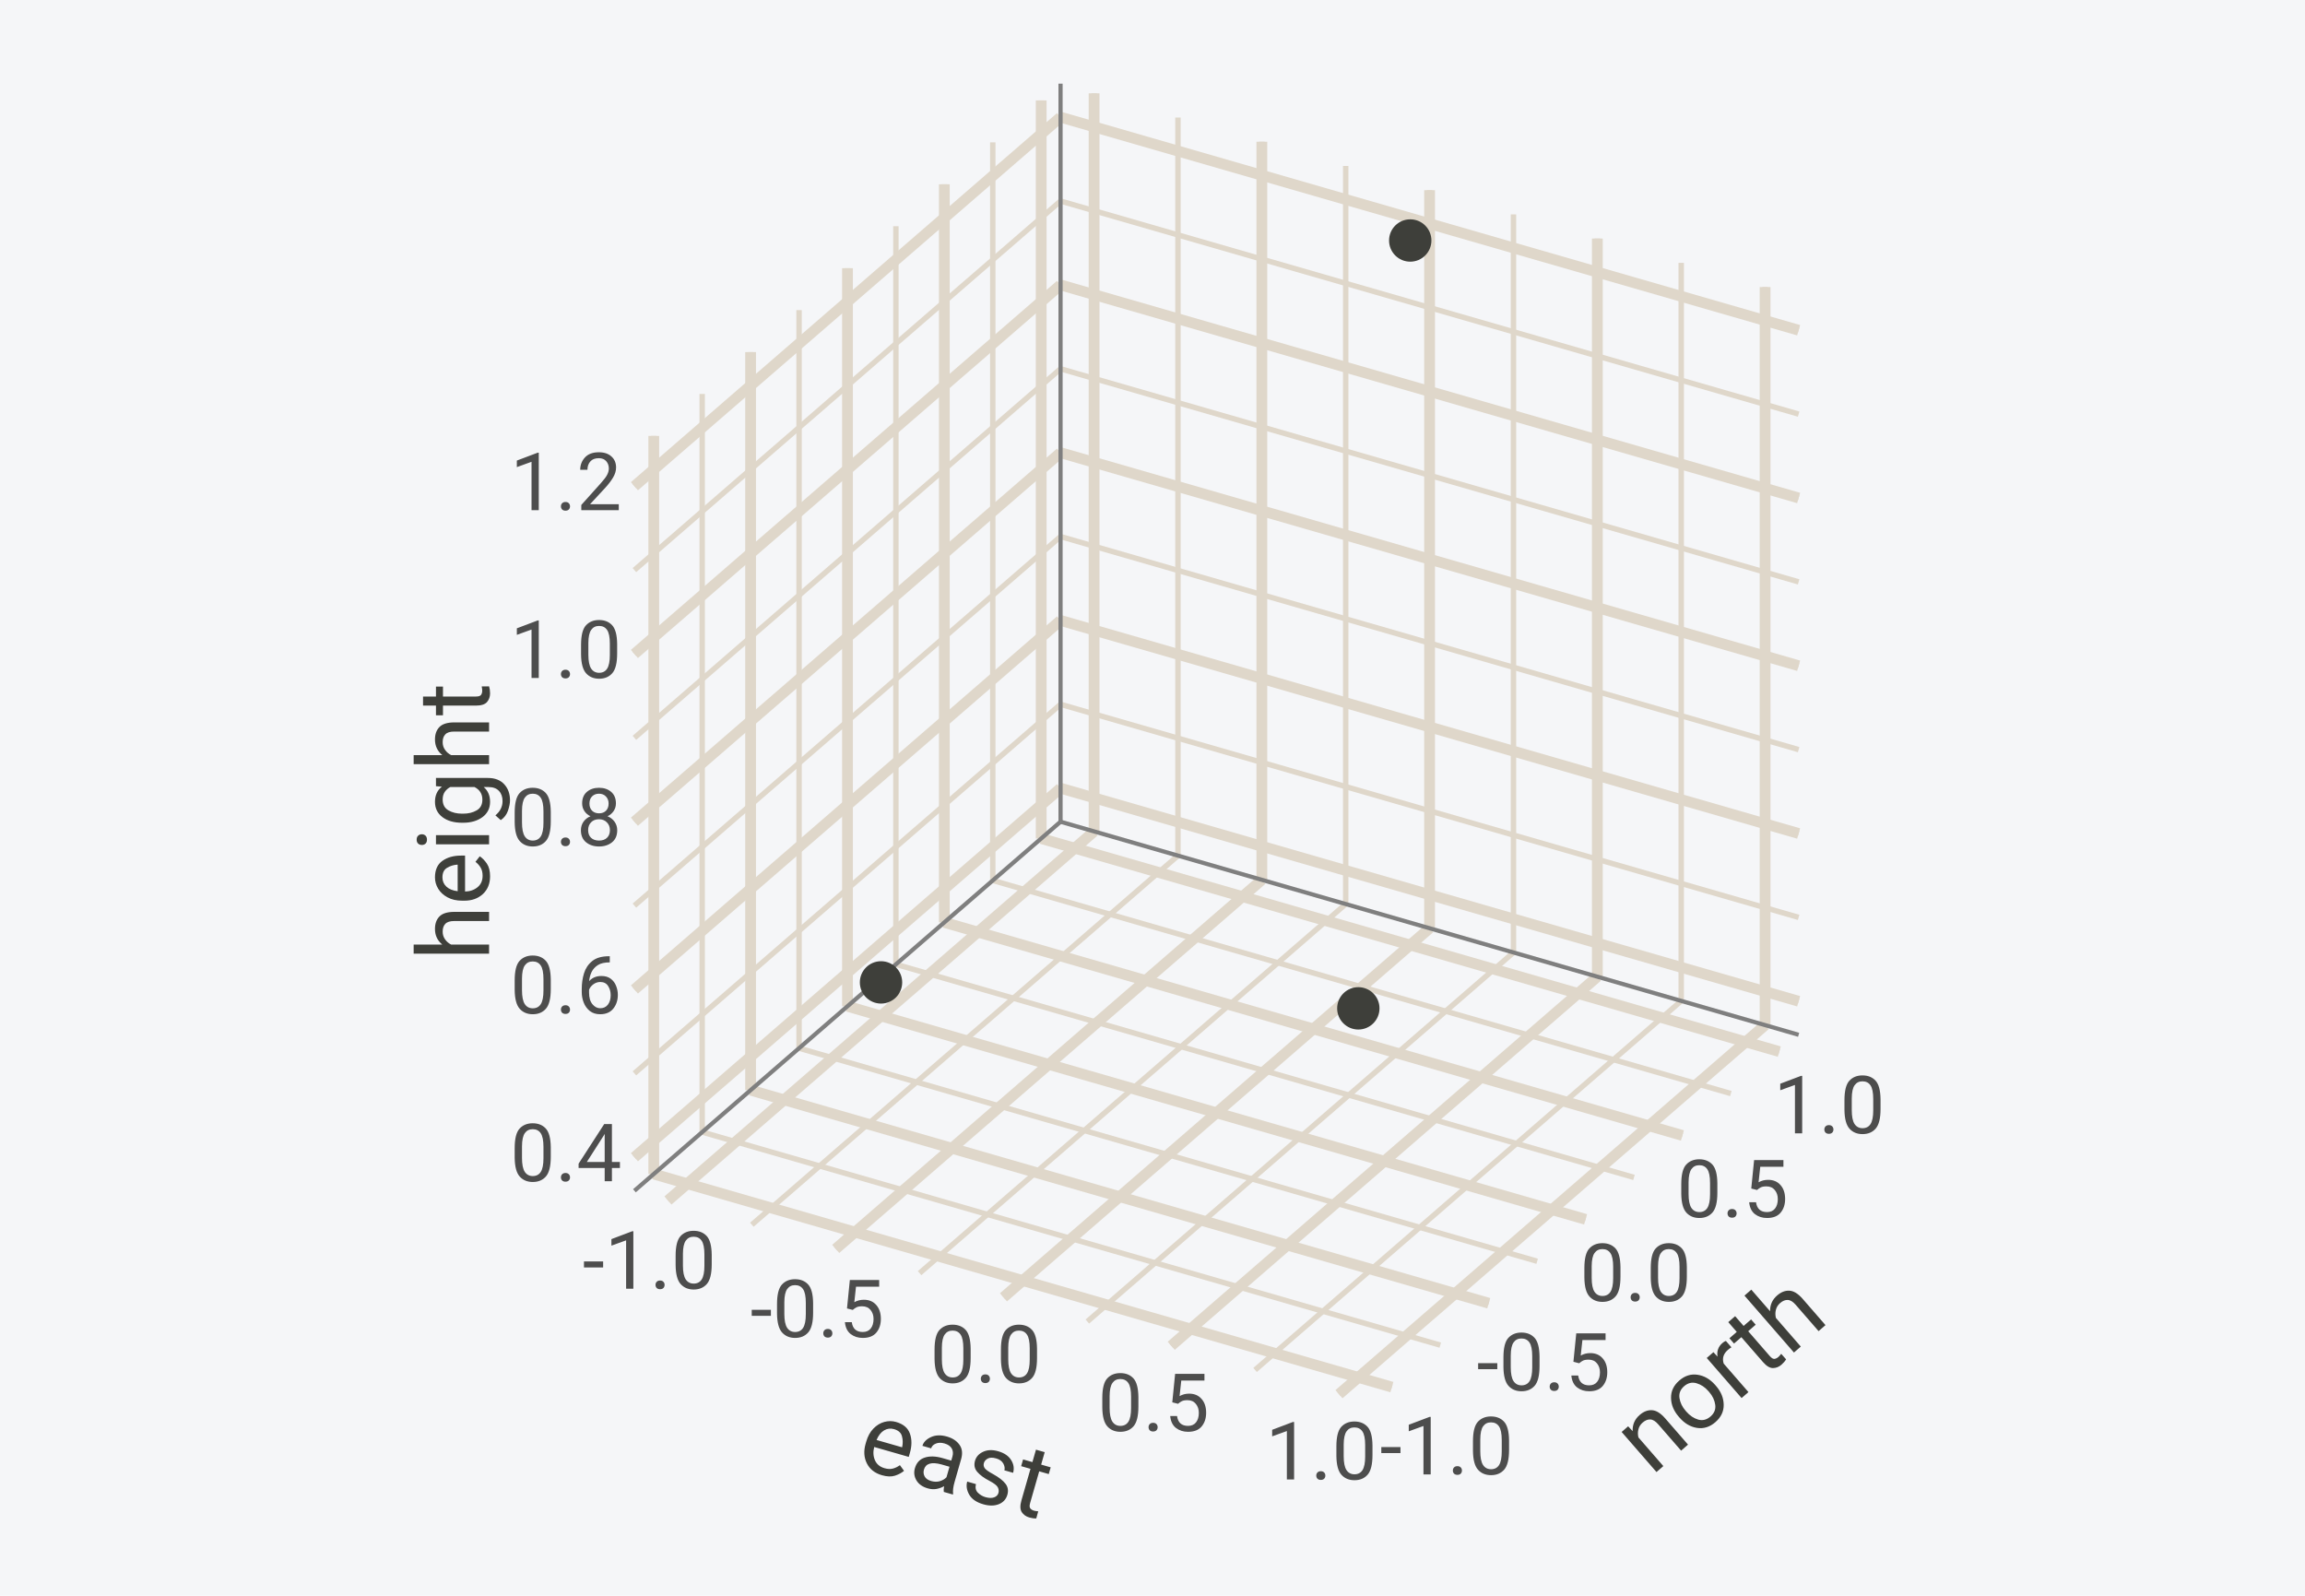
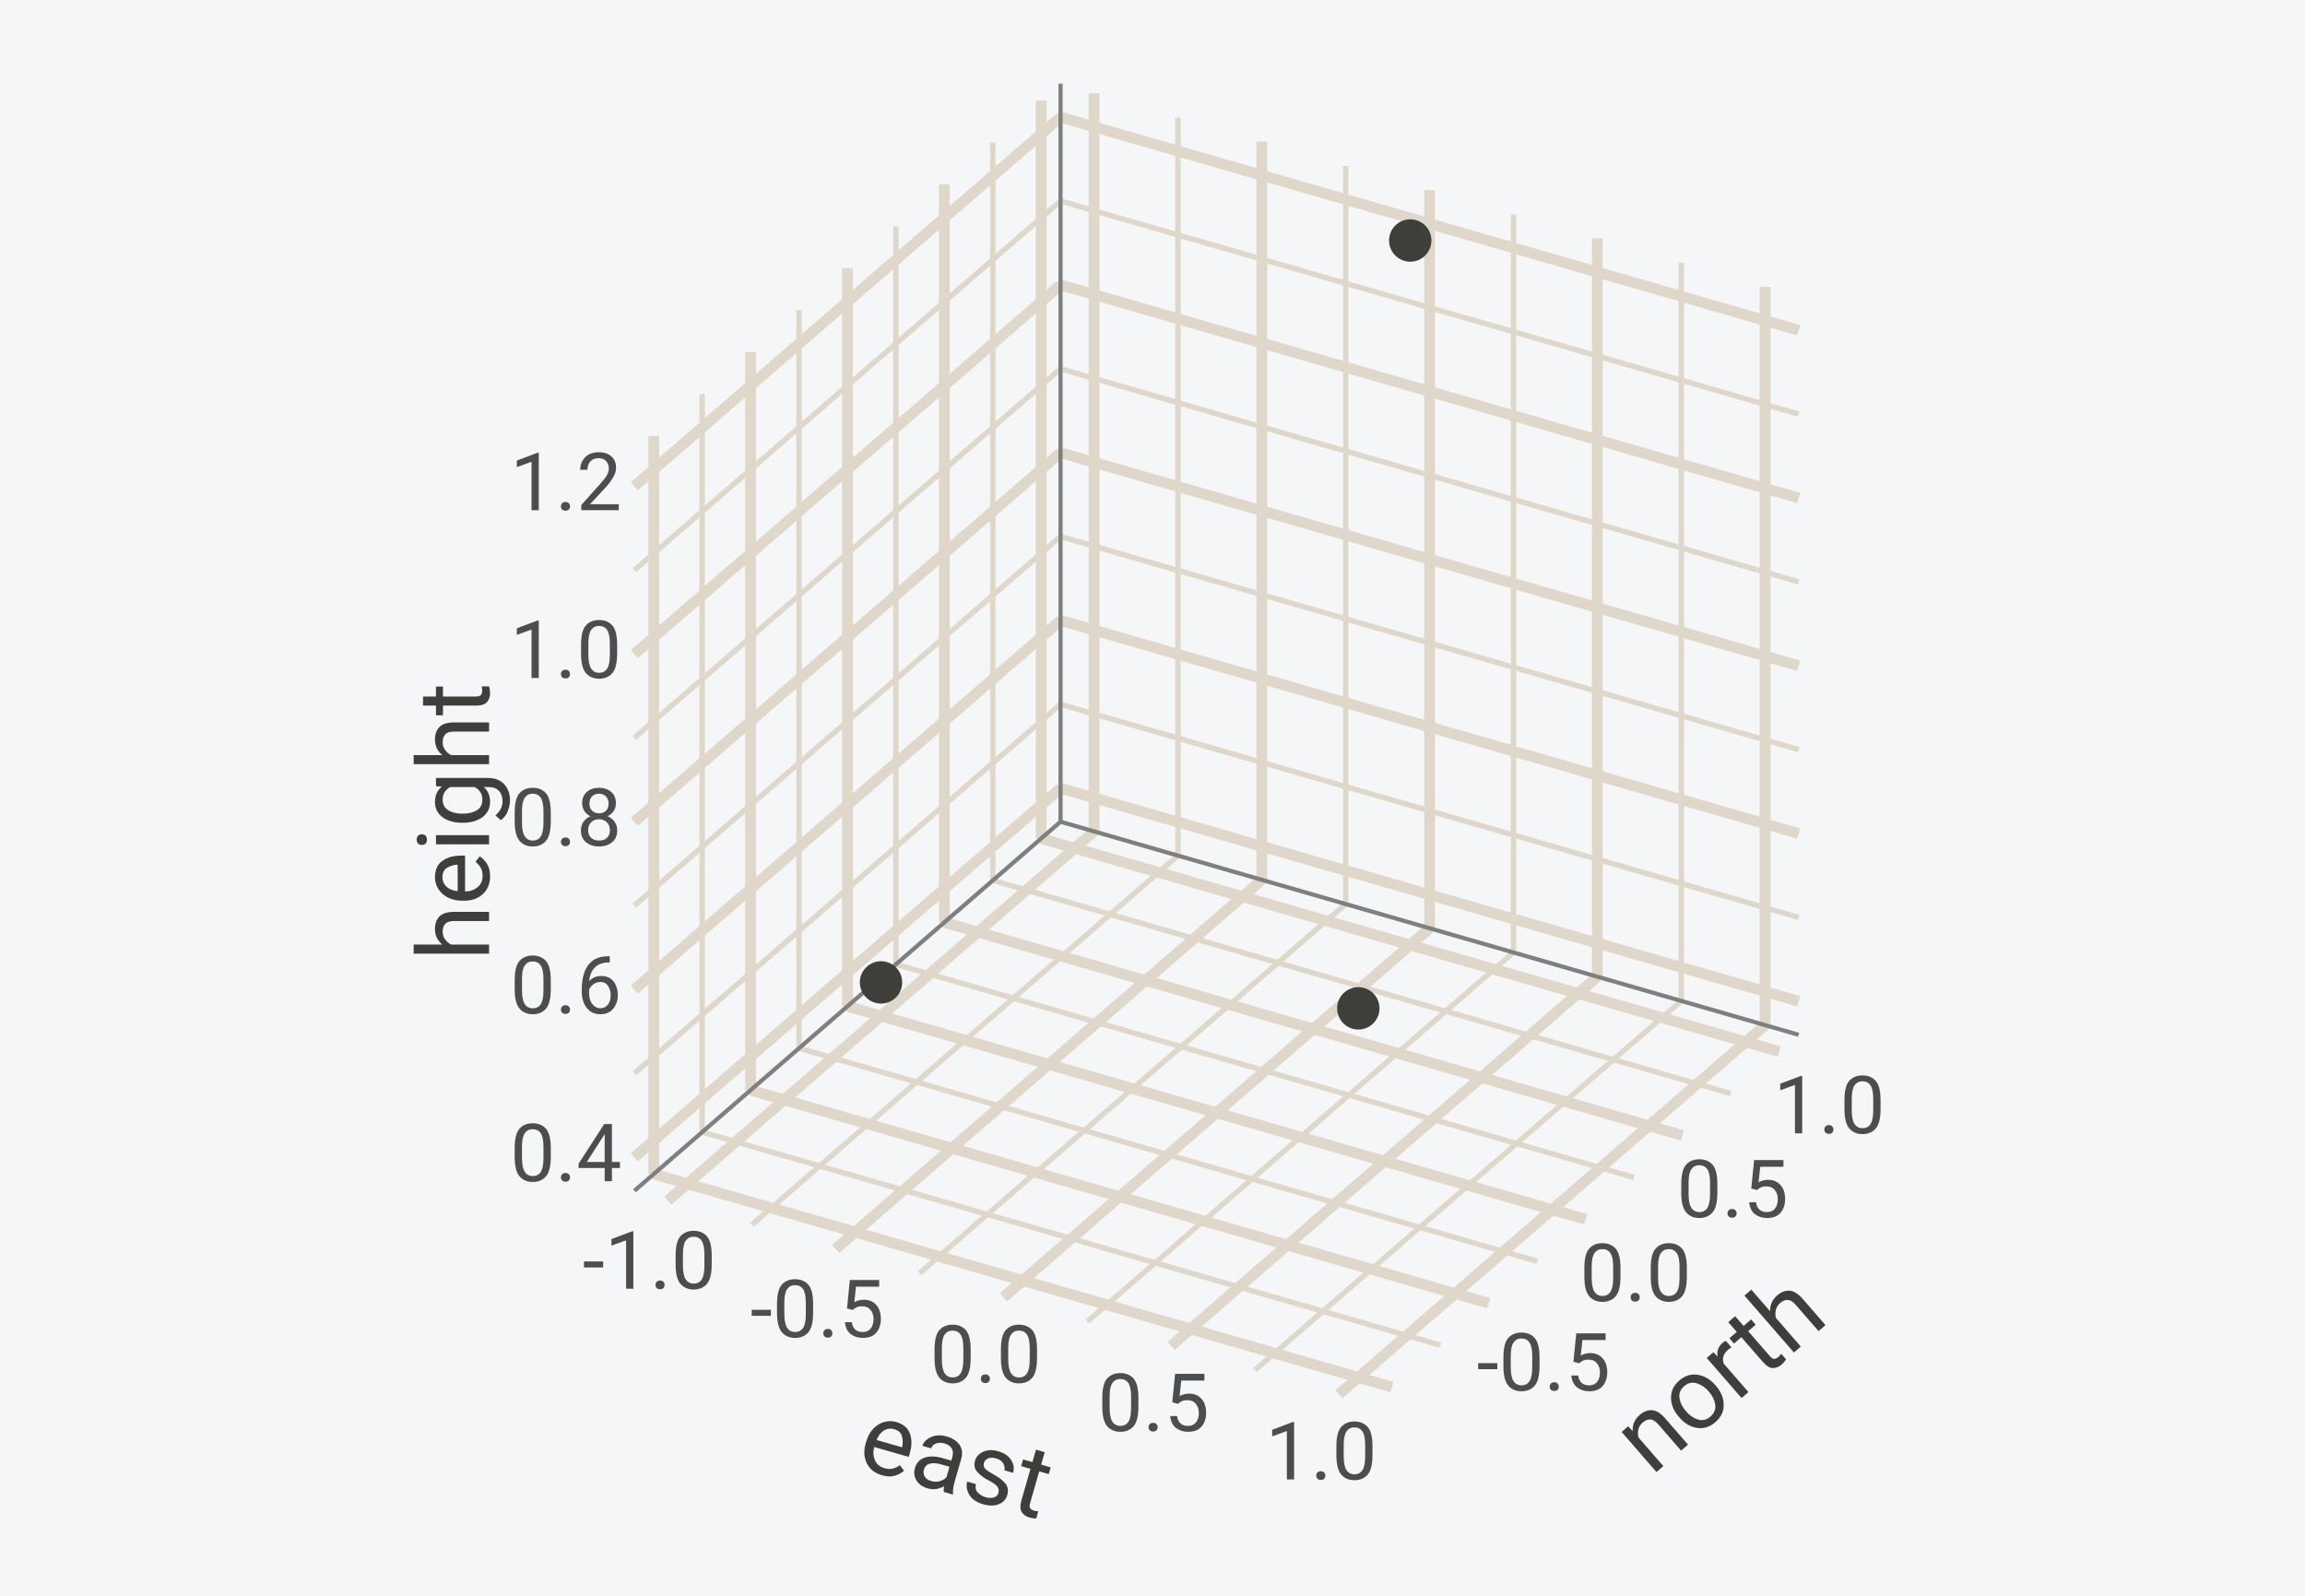
<svg xmlns="http://www.w3.org/2000/svg" width="468.00pt" height="324.00pt" viewBox="0 0 468.00 324.00">
  <g class="svglite">
    <defs>
      <style type="text/css">
    /* theme-aware-processed */
    .svglite line, .svglite polyline, .svglite polygon, .svglite path, .svglite circle {
      fill: none;
      stroke: #3E3F3A;
      stroke-linecap: round;
      stroke-linejoin: round;
      stroke-miterlimit: 10.00;
    }
    .svglite &gt; g &gt; rect {
      fill: none;
      stroke: #3E3F3A;
      stroke-linecap: round;
      stroke-linejoin: round;
      stroke-miterlimit: 10.00;
    }
    .svglite text {
      white-space: pre;
      fill: #3E3F3A;
    }
    .svglite g.glyphgroup path {
      fill: inherit;
      stroke: none;
    }
  </style>
    </defs>
    <rect class="svg-bg" width="100%" height="100%" style="stroke: none; fill: #F5F6F8;" />
    <defs>
      <clipPath id="cpMC4wMHw0NjguMDB8MC4wMHwzMjQuMDA=">
        <rect x="0.00" y="0.00" width="468.00" height="324.00" />
      </clipPath>
    </defs>
    <g clip-path="url(#cpMC4wMHw0NjguMDB8MC4wMHwzMjQuMDA=)">
</g>
    <defs>
      <clipPath id="cpNzIuMDB8Mzk2LjAwfDAuMDB8MzI0LjAw">
        <rect x="72.00" y="0.00" width="324.00" height="324.00" />
      </clipPath>
    </defs>
    <g clip-path="url(#cpNzIuMDB8Mzk2LjAwfDAuMDB8MzI0LjAw)">
      <rect x="72.00" y="0.00" width="324.00" height="324.00" style="stroke-width: 1.65; stroke: none;" />
    </g>
    <g clip-path="url(#cpMC4wMHw0NjguMDB8MC4wMHwzMjQuMDA=)">
      <rect x="80.47" y="8.47" width="307.06" height="307.06" style="stroke-width: 1.65; stroke: none;" />
    </g>
    <defs>
      <clipPath id="cpMTIzLjEzfDM3MC44N3wxNi40NHwyODUuNTg=">
        <rect x="123.13" y="16.44" width="247.74" height="269.14" />
      </clipPath>
    </defs>
    <g clip-path="url(#cpMTIzLjEzfDM3MC44N3wxNi40NHwyODUuNTg=)">
      <polyline points="132.74,238.37 132.74,88.51 " style="stroke-width: 1.10; stroke: #DFD7CA; stroke-linecap: butt;" />
      <polyline points="142.57,229.85 142.57,79.99 " style="stroke-width: 1.10; stroke: #DFD7CA; stroke-linecap: butt;" />
      <polyline points="152.40,221.34 152.40,71.48 " style="stroke-width: 1.10; stroke: #DFD7CA; stroke-linecap: butt;" />
      <polyline points="162.24,212.82 162.24,62.96 " style="stroke-width: 1.10; stroke: #DFD7CA; stroke-linecap: butt;" />
      <polyline points="172.07,204.31 172.07,54.45 " style="stroke-width: 1.10; stroke: #DFD7CA; stroke-linecap: butt;" />
      <polyline points="181.90,195.79 181.90,45.93 " style="stroke-width: 1.10; stroke: #DFD7CA; stroke-linecap: butt;" />
      <polyline points="191.73,187.28 191.73,37.42 " style="stroke-width: 1.10; stroke: #DFD7CA; stroke-linecap: butt;" />
      <polyline points="201.57,178.76 201.57,28.90 " style="stroke-width: 1.10; stroke: #DFD7CA; stroke-linecap: butt;" />
      <polyline points="211.40,170.25 211.40,20.39 " style="stroke-width: 1.10; stroke: #DFD7CA; stroke-linecap: butt;" />
      <polyline points="132.74,238.37 132.74,88.51 " style="stroke-width: 2.19; stroke: #DFD7CA; stroke-linecap: butt;" />
      <polyline points="152.40,221.34 152.40,71.48 " style="stroke-width: 2.19; stroke: #DFD7CA; stroke-linecap: butt;" />
      <polyline points="172.07,204.31 172.07,54.45 " style="stroke-width: 2.19; stroke: #DFD7CA; stroke-linecap: butt;" />
      <polyline points="191.73,187.28 191.73,37.42 " style="stroke-width: 2.19; stroke: #DFD7CA; stroke-linecap: butt;" />
      <polyline points="211.40,170.25 211.40,20.39 " style="stroke-width: 2.19; stroke: #DFD7CA; stroke-linecap: butt;" />
      <polyline points="128.81,234.96 215.33,160.03 " style="stroke-width: 1.10; stroke: #DFD7CA; stroke-linecap: butt;" />
      <polyline points="128.81,217.93 215.33,143.00 " style="stroke-width: 1.10; stroke: #DFD7CA; stroke-linecap: butt;" />
      <polyline points="128.81,200.90 215.33,125.97 " style="stroke-width: 1.10; stroke: #DFD7CA; stroke-linecap: butt;" />
      <polyline points="128.81,183.87 215.33,108.94 " style="stroke-width: 1.10; stroke: #DFD7CA; stroke-linecap: butt;" />
      <polyline points="128.81,166.84 215.33,91.91 " style="stroke-width: 1.10; stroke: #DFD7CA; stroke-linecap: butt;" />
      <polyline points="128.81,149.81 215.33,74.88 " style="stroke-width: 1.10; stroke: #DFD7CA; stroke-linecap: butt;" />
      <polyline points="128.81,132.78 215.33,57.85 " style="stroke-width: 1.10; stroke: #DFD7CA; stroke-linecap: butt;" />
      <polyline points="128.81,115.75 215.33,40.82 " style="stroke-width: 1.10; stroke: #DFD7CA; stroke-linecap: butt;" />
      <polyline points="128.81,98.72 215.33,23.79 " style="stroke-width: 1.10; stroke: #DFD7CA; stroke-linecap: butt;" />
      <polyline points="128.81,234.96 215.33,160.03 " style="stroke-width: 2.19; stroke: #DFD7CA; stroke-linecap: butt;" />
      <polyline points="128.81,200.90 215.33,125.97 " style="stroke-width: 2.19; stroke: #DFD7CA; stroke-linecap: butt;" />
      <polyline points="128.81,166.84 215.33,91.91 " style="stroke-width: 2.19; stroke: #DFD7CA; stroke-linecap: butt;" />
      <polyline points="128.81,132.78 215.33,57.85 " style="stroke-width: 2.19; stroke: #DFD7CA; stroke-linecap: butt;" />
      <polyline points="128.81,98.72 215.33,23.79 " style="stroke-width: 2.19; stroke: #DFD7CA; stroke-linecap: butt;" />
      <polyline points="222.14,168.81 222.14,18.95 " style="stroke-width: 1.10; stroke: #DFD7CA; stroke-linecap: butt;" />
      <polyline points="239.17,173.73 239.17,23.86 " style="stroke-width: 1.10; stroke: #DFD7CA; stroke-linecap: butt;" />
      <polyline points="256.20,178.64 256.20,28.78 " style="stroke-width: 1.10; stroke: #DFD7CA; stroke-linecap: butt;" />
      <polyline points="273.23,183.56 273.23,33.70 " style="stroke-width: 1.10; stroke: #DFD7CA; stroke-linecap: butt;" />
      <polyline points="290.26,188.47 290.26,38.61 " style="stroke-width: 1.10; stroke: #DFD7CA; stroke-linecap: butt;" />
      <polyline points="307.29,193.39 307.29,43.53 " style="stroke-width: 1.10; stroke: #DFD7CA; stroke-linecap: butt;" />
      <polyline points="324.32,198.31 324.32,48.44 " style="stroke-width: 1.10; stroke: #DFD7CA; stroke-linecap: butt;" />
      <polyline points="341.35,203.22 341.35,53.36 " style="stroke-width: 1.10; stroke: #DFD7CA; stroke-linecap: butt;" />
      <polyline points="358.38,208.14 358.38,58.28 " style="stroke-width: 1.10; stroke: #DFD7CA; stroke-linecap: butt;" />
      <polyline points="222.14,168.81 222.14,18.95 " style="stroke-width: 2.19; stroke: #DFD7CA; stroke-linecap: butt;" />
      <polyline points="256.20,178.64 256.20,28.78 " style="stroke-width: 2.19; stroke: #DFD7CA; stroke-linecap: butt;" />
      <polyline points="290.26,188.47 290.26,38.61 " style="stroke-width: 2.19; stroke: #DFD7CA; stroke-linecap: butt;" />
      <polyline points="324.32,198.31 324.32,48.44 " style="stroke-width: 2.19; stroke: #DFD7CA; stroke-linecap: butt;" />
      <polyline points="358.38,208.14 358.38,58.28 " style="stroke-width: 2.19; stroke: #DFD7CA; stroke-linecap: butt;" />
      <polyline points="215.33,160.03 365.19,203.29 " style="stroke-width: 1.10; stroke: #DFD7CA; stroke-linecap: butt;" />
      <polyline points="215.33,143.00 365.19,186.26 " style="stroke-width: 1.10; stroke: #DFD7CA; stroke-linecap: butt;" />
      <polyline points="215.33,125.97 365.19,169.23 " style="stroke-width: 1.10; stroke: #DFD7CA; stroke-linecap: butt;" />
      <polyline points="215.33,108.94 365.19,152.20 " style="stroke-width: 1.10; stroke: #DFD7CA; stroke-linecap: butt;" />
      <polyline points="215.33,91.91 365.19,135.17 " style="stroke-width: 1.10; stroke: #DFD7CA; stroke-linecap: butt;" />
      <polyline points="215.33,74.88 365.19,118.14 " style="stroke-width: 1.10; stroke: #DFD7CA; stroke-linecap: butt;" />
      <polyline points="215.33,57.85 365.19,101.11 " style="stroke-width: 1.10; stroke: #DFD7CA; stroke-linecap: butt;" />
      <polyline points="215.33,40.82 365.19,84.08 " style="stroke-width: 1.10; stroke: #DFD7CA; stroke-linecap: butt;" />
      <polyline points="215.33,23.79 365.19,67.05 " style="stroke-width: 1.10; stroke: #DFD7CA; stroke-linecap: butt;" />
      <polyline points="215.33,160.03 365.19,203.29 " style="stroke-width: 2.19; stroke: #DFD7CA; stroke-linecap: butt;" />
      <polyline points="215.33,125.97 365.19,169.23 " style="stroke-width: 2.19; stroke: #DFD7CA; stroke-linecap: butt;" />
      <polyline points="215.33,91.91 365.19,135.17 " style="stroke-width: 2.19; stroke: #DFD7CA; stroke-linecap: butt;" />
      <polyline points="215.33,57.85 365.19,101.11 " style="stroke-width: 2.19; stroke: #DFD7CA; stroke-linecap: butt;" />
      <polyline points="215.33,23.79 365.19,67.05 " style="stroke-width: 2.19; stroke: #DFD7CA; stroke-linecap: butt;" />
      <polyline points="135.62,243.74 222.14,168.81 " style="stroke-width: 1.10; stroke: #DFD7CA; stroke-linecap: butt;" />
      <polyline points="152.65,248.66 239.17,173.73 " style="stroke-width: 1.10; stroke: #DFD7CA; stroke-linecap: butt;" />
      <polyline points="169.68,253.57 256.20,178.64 " style="stroke-width: 1.10; stroke: #DFD7CA; stroke-linecap: butt;" />
      <polyline points="186.71,258.49 273.23,183.56 " style="stroke-width: 1.10; stroke: #DFD7CA; stroke-linecap: butt;" />
      <polyline points="203.74,263.40 290.26,188.47 " style="stroke-width: 1.10; stroke: #DFD7CA; stroke-linecap: butt;" />
      <polyline points="220.77,268.32 307.29,193.39 " style="stroke-width: 1.10; stroke: #DFD7CA; stroke-linecap: butt;" />
      <polyline points="237.80,273.24 324.32,198.31 " style="stroke-width: 1.10; stroke: #DFD7CA; stroke-linecap: butt;" />
      <polyline points="254.83,278.15 341.35,203.22 " style="stroke-width: 1.10; stroke: #DFD7CA; stroke-linecap: butt;" />
      <polyline points="271.86,283.07 358.38,208.14 " style="stroke-width: 1.10; stroke: #DFD7CA; stroke-linecap: butt;" />
      <polyline points="135.62,243.74 222.14,168.81 " style="stroke-width: 2.19; stroke: #DFD7CA; stroke-linecap: butt;" />
      <polyline points="169.68,253.57 256.20,178.64 " style="stroke-width: 2.19; stroke: #DFD7CA; stroke-linecap: butt;" />
      <polyline points="203.74,263.40 290.26,188.47 " style="stroke-width: 2.19; stroke: #DFD7CA; stroke-linecap: butt;" />
      <polyline points="237.80,273.24 324.32,198.31 " style="stroke-width: 2.19; stroke: #DFD7CA; stroke-linecap: butt;" />
      <polyline points="271.86,283.07 358.38,208.14 " style="stroke-width: 2.19; stroke: #DFD7CA; stroke-linecap: butt;" />
      <polyline points="132.74,238.37 282.60,281.63 " style="stroke-width: 1.10; stroke: #DFD7CA; stroke-linecap: butt;" />
      <polyline points="142.57,229.85 292.43,273.11 " style="stroke-width: 1.10; stroke: #DFD7CA; stroke-linecap: butt;" />
      <polyline points="152.40,221.34 302.27,264.60 " style="stroke-width: 1.10; stroke: #DFD7CA; stroke-linecap: butt;" />
      <polyline points="162.24,212.82 312.10,256.08 " style="stroke-width: 1.10; stroke: #DFD7CA; stroke-linecap: butt;" />
      <polyline points="172.07,204.31 321.93,247.57 " style="stroke-width: 1.10; stroke: #DFD7CA; stroke-linecap: butt;" />
      <polyline points="181.90,195.79 331.76,239.06 " style="stroke-width: 1.10; stroke: #DFD7CA; stroke-linecap: butt;" />
      <polyline points="191.73,187.28 341.59,230.54 " style="stroke-width: 1.10; stroke: #DFD7CA; stroke-linecap: butt;" />
      <polyline points="201.57,178.76 351.43,222.03 " style="stroke-width: 1.10; stroke: #DFD7CA; stroke-linecap: butt;" />
      <polyline points="211.40,170.25 361.26,213.51 " style="stroke-width: 1.10; stroke: #DFD7CA; stroke-linecap: butt;" />
      <polyline points="132.74,238.37 282.60,281.63 " style="stroke-width: 2.19; stroke: #DFD7CA; stroke-linecap: butt;" />
      <polyline points="152.40,221.34 302.27,264.60 " style="stroke-width: 2.19; stroke: #DFD7CA; stroke-linecap: butt;" />
      <polyline points="172.07,204.31 321.93,247.57 " style="stroke-width: 2.19; stroke: #DFD7CA; stroke-linecap: butt;" />
      <polyline points="191.73,187.28 341.59,230.54 " style="stroke-width: 2.19; stroke: #DFD7CA; stroke-linecap: butt;" />
      <polyline points="211.40,170.25 361.26,213.51 " style="stroke-width: 2.19; stroke: #DFD7CA; stroke-linecap: butt;" />
      <polyline points="215.33,166.84 365.19,210.10 " style="stroke-width: 0.85; stroke: #7F7F7F; stroke-linecap: butt;" />
      <polyline points="128.81,241.77 215.33,166.84 " style="stroke-width: 0.85; stroke: #7F7F7F; stroke-linecap: butt;" />
      <polyline points="215.33,166.84 215.33,16.98 " style="stroke-width: 0.85; stroke: #7F7F7F; stroke-linecap: butt;" />
      <circle class="theme-fill-fg" cx="178.88" cy="199.46" r="3.75" style="stroke-width: 1.10; fill: #3E3F3A;" />
      <circle class="theme-fill-fg" cx="286.33" cy="48.83" r="3.75" style="stroke-width: 1.10; fill: #3E3F3A;" />
      <circle class="theme-fill-fg" cx="275.79" cy="204.73" r="3.75" style="stroke-width: 1.10; fill: #3E3F3A;" />
    </g>
    <g clip-path="url(#cpMC4wMHw0NjguMDB8MC4wMHwzMjQuMDA=)">
      <text x="131.85" y="261.66" text-anchor="middle" style="font-size: 1.36em;fill: #4D4D4D; font-family: &quot;Roboto&quot;, -apple-system, BlinkMacSystemFont, &quot;Segoe UI&quot;, system-ui, sans-serif;">-1.0</text>
      <text x="165.91" y="271.49" text-anchor="middle" style="font-size: 1.36em;fill: #4D4D4D; font-family: &quot;Roboto&quot;, -apple-system, BlinkMacSystemFont, &quot;Segoe UI&quot;, system-ui, sans-serif;">-0.5</text>
      <text x="200.15" y="280.72" text-anchor="middle" style="font-size: 1.36em;fill: #4D4D4D; font-family: &quot;Roboto&quot;, -apple-system, BlinkMacSystemFont, &quot;Segoe UI&quot;, system-ui, sans-serif;">0.0</text>
      <text x="234.21" y="290.55" text-anchor="middle" style="font-size: 1.36em;fill: #4D4D4D; font-family: &quot;Roboto&quot;, -apple-system, BlinkMacSystemFont, &quot;Segoe UI&quot;, system-ui, sans-serif;">0.5</text>
      <text x="268.26" y="300.38" text-anchor="middle" style="font-size: 1.36em;fill: #4D4D4D; font-family: &quot;Roboto&quot;, -apple-system, BlinkMacSystemFont, &quot;Segoe UI&quot;, system-ui, sans-serif;">1.0</text>
      <text transform="translate(192.28,303.10) rotate(16)" text-anchor="middle" style="font-size: 1.7em; font-family: &quot;Roboto&quot;, -apple-system, BlinkMacSystemFont, &quot;Segoe UI&quot;, system-ui, sans-serif;">east</text>
-       <text x="293.74" y="299.35" text-anchor="middle" style="font-size: 1.36em;fill: #4D4D4D; font-family: &quot;Roboto&quot;, -apple-system, BlinkMacSystemFont, &quot;Segoe UI&quot;, system-ui, sans-serif;">-1.0</text>
      <text x="313.40" y="282.32" text-anchor="middle" style="font-size: 1.36em;fill: #4D4D4D; font-family: &quot;Roboto&quot;, -apple-system, BlinkMacSystemFont, &quot;Segoe UI&quot;, system-ui, sans-serif;">-0.5</text>
      <text x="332.09" y="264.17" text-anchor="middle" style="font-size: 1.36em;fill: #4D4D4D; font-family: &quot;Roboto&quot;, -apple-system, BlinkMacSystemFont, &quot;Segoe UI&quot;, system-ui, sans-serif;">0.0</text>
      <text x="351.76" y="247.14" text-anchor="middle" style="font-size: 1.36em;fill: #4D4D4D; font-family: &quot;Roboto&quot;, -apple-system, BlinkMacSystemFont, &quot;Segoe UI&quot;, system-ui, sans-serif;">0.5</text>
      <text x="371.42" y="230.11" text-anchor="middle" style="font-size: 1.36em;fill: #4D4D4D; font-family: &quot;Roboto&quot;, -apple-system, BlinkMacSystemFont, &quot;Segoe UI&quot;, system-ui, sans-serif;">1.0</text>
      <text transform="translate(353.46,283.98) rotate(-41)" text-anchor="middle" style="font-size: 1.7em; font-family: &quot;Roboto&quot;, -apple-system, BlinkMacSystemFont, &quot;Segoe UI&quot;, system-ui, sans-serif;">north</text>
      <text x="114.90" y="239.83" text-anchor="middle" style="font-size: 1.36em;fill: #4D4D4D; font-family: &quot;Roboto&quot;, -apple-system, BlinkMacSystemFont, &quot;Segoe UI&quot;, system-ui, sans-serif;">0.4</text>
      <text x="114.90" y="205.77" text-anchor="middle" style="font-size: 1.36em;fill: #4D4D4D; font-family: &quot;Roboto&quot;, -apple-system, BlinkMacSystemFont, &quot;Segoe UI&quot;, system-ui, sans-serif;">0.6</text>
      <text x="114.90" y="171.71" text-anchor="middle" style="font-size: 1.36em;fill: #4D4D4D; font-family: &quot;Roboto&quot;, -apple-system, BlinkMacSystemFont, &quot;Segoe UI&quot;, system-ui, sans-serif;">0.8</text>
      <text x="114.90" y="137.65" text-anchor="middle" style="font-size: 1.36em;fill: #4D4D4D; font-family: &quot;Roboto&quot;, -apple-system, BlinkMacSystemFont, &quot;Segoe UI&quot;, system-ui, sans-serif;">1.0</text>
      <text x="114.90" y="103.59" text-anchor="middle" style="font-size: 1.36em;fill: #4D4D4D; font-family: &quot;Roboto&quot;, -apple-system, BlinkMacSystemFont, &quot;Segoe UI&quot;, system-ui, sans-serif;">1.2</text>
      <text transform="translate(99.30,166.84) rotate(-90)" text-anchor="middle" style="font-size: 1.7em; font-family: &quot;Roboto&quot;, -apple-system, BlinkMacSystemFont, &quot;Segoe UI&quot;, system-ui, sans-serif;">height</text>
    </g>
  </g>
</svg>
